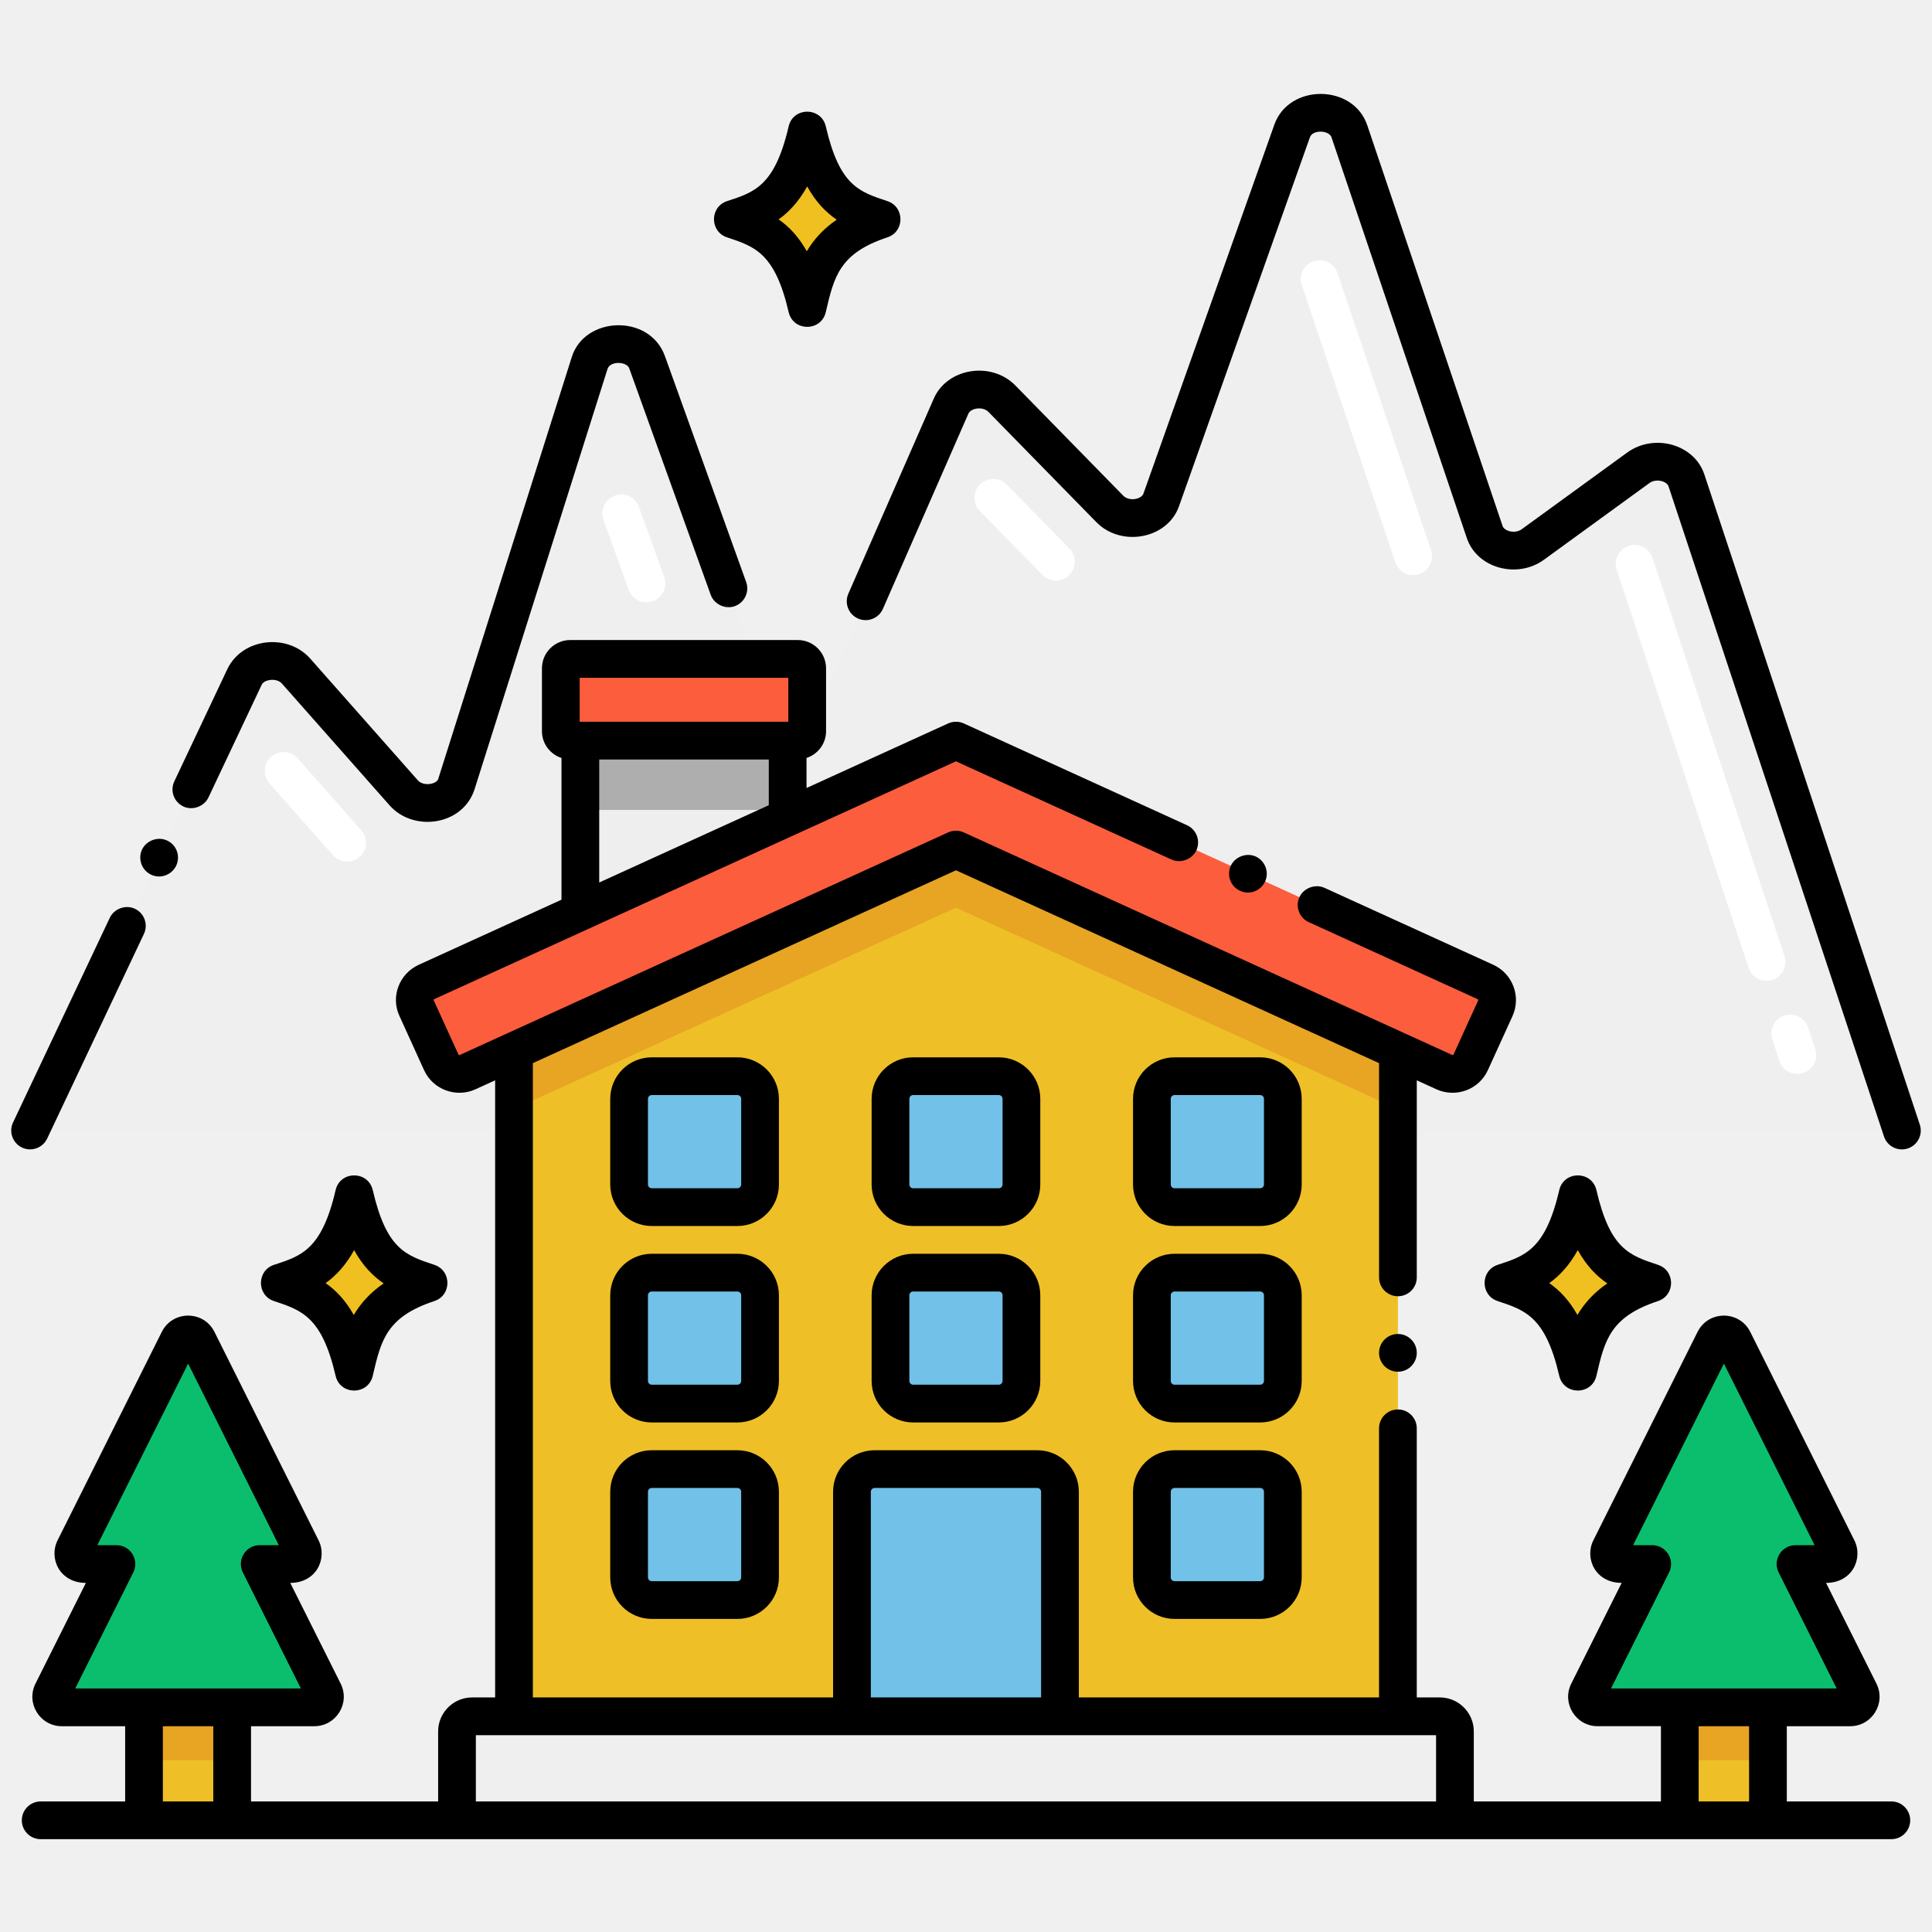
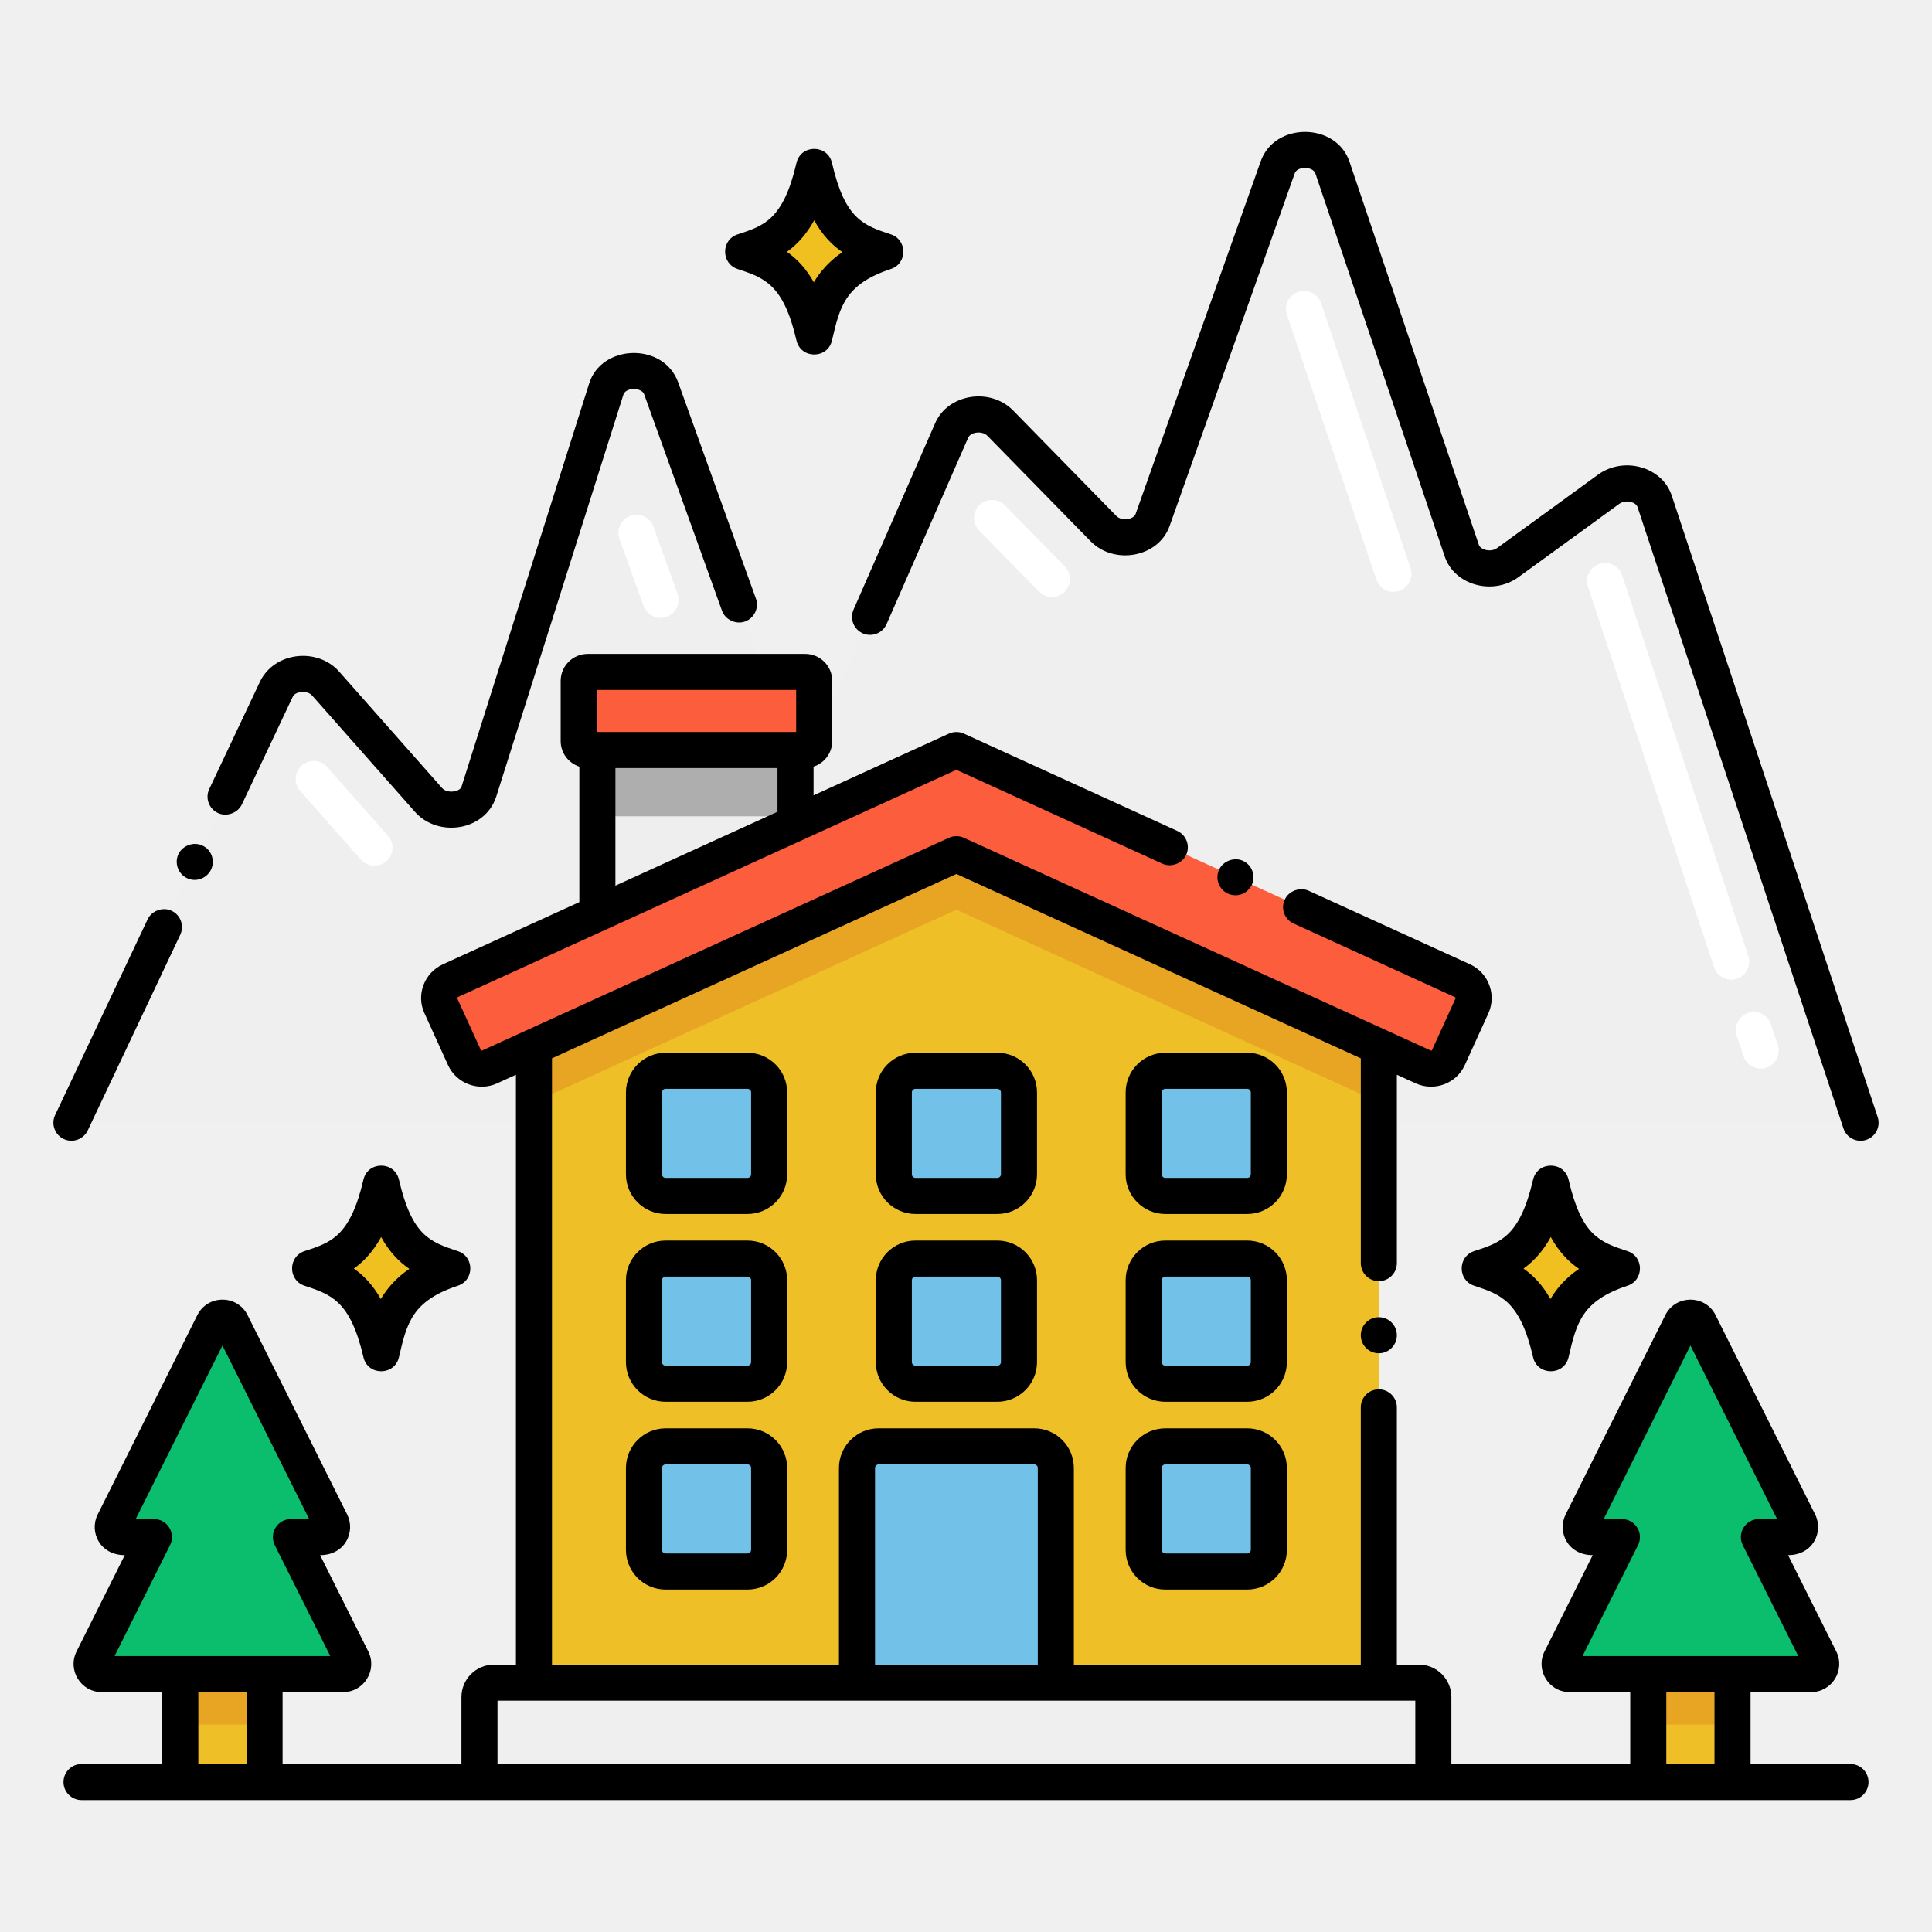
- <svg xmlns="http://www.w3.org/2000/svg" id="Layer_1" height="512" viewBox="0 0 256 256" width="512">
-   <g>
-     <g>
-       <g>
-         <g>
-           <path d="m185.231 149.801v-10.54l-58.56-26.68-58.56 26.68v10.54h-64.12l28.41-60.1c1.16-2.44 4.97-2.88 6.83-.78l14.26 16.13c1.99 2.25 6.12 1.56 6.99-1.16l17.65-55.79c1.04-3.29 6.44-3.36 7.61-.11l14.14 39.32h-24.32c-.69 0-1.25.56-1.25 1.24v8.34c0 .7.56 1.25 1.25 1.25h30.15c.7 0 1.25-.55 1.25-1.25v-2.55c.94-.33 1.75-.98 2.17-1.95l16.89-38.57c1.06-2.44 4.79-2.98 6.74-.99l14.29 14.6c2.02 2.07 5.91 1.39 6.82-1.2l17.34-48.87c1.14-3.24 6.5-3.21 7.59.04l17.93 53.1c.8 2.37 4.18 3.24 6.37 1.65l13.99-10.17c2.2-1.59 5.58-.71 6.37 1.67l28.55 86.15z" fill="#efefef" />
+ <svg xmlns="http://www.w3.org/2000/svg" id="Layer_1" height="48" viewBox="0 0 24 24" width="48" version="1.1">
+   <defs id="defs60" />
+   <g id="g60" transform="matrix(0.08961062,0,0,0.08961062,0.529854,0.5233116)">
+     <g id="g41">
+       <g id="g30">
+         <g id="g1">
+           <path d="m 185.231,149.801 v -10.54 l -58.56,-26.68 -58.56,26.68 v 10.54 H 3.991 l 28.41,-60.1 c 1.16,-2.44 4.97,-2.88 6.83,-0.78 l 14.26,16.13 c 1.99,2.25 6.12,1.56 6.99,-1.16 l 17.65,-55.79 c 1.04,-3.29 6.44,-3.36 7.61,-0.11 l 14.14,39.32 h -24.32 c -0.69,0 -1.25,0.56 -1.25,1.24 v 8.34 c 0,0.7 0.56,1.25 1.25,1.25 h 30.15 c 0.7,0 1.25,-0.55 1.25,-1.25 v -2.55 c 0.94,-0.33 1.75,-0.98 2.17,-1.95 l 16.89,-38.57 c 1.06,-2.44 4.79,-2.98 6.74,-0.99 l 14.29,14.6 c 2.02,2.07 5.91,1.39 6.82,-1.2 l 17.34,-48.87 c 1.14,-3.24 6.5,-3.21 7.59,0.04 l 17.93,53.1 c 0.8,2.37 4.18,3.24 6.37,1.65 l 13.99,-10.17 c 2.2,-1.59 5.58,-0.71 6.37,1.67 l 28.55,86.15 z" fill="#efefef" id="path1" />
        </g>
-         <g>
-           <path d="m104.368 98.136v10.168l-27.468 12.521v-22.689z" fill="#eee" />
+         <g id="g2">
+           <path d="m 104.368,98.136 v 10.168 L 76.9,120.825 V 98.136 Z" fill="#eeeeee" id="path2" />
        </g>
-         <g>
-           <path d="m76.9 98.136h27.468v9.185h-27.468z" fill="#aeaeae" />
+         <g id="g3">
+           <path d="m 76.9,98.136 h 27.468 v 9.185 H 76.9 Z" fill="#aeaeae" id="path3" />
        </g>
-         <g>
-           <path d="m185.231 139.261v88.159h-117.12v-88.159l58.56-26.681z" fill="#efbf27" />
+         <g id="g4">
+           <path d="M 185.231,139.261 V 227.42 H 68.111 v -88.159 l 58.56,-26.681 z" fill="#efbf27" id="path4" />
        </g>
-         <g>
-           <path d="m185.231 139.261v7.699l-58.56-26.69-58.56 26.681v-7.69l58.56-26.681z" fill="#e7a523" />
+         <g id="g5">
+           <path d="m 185.231,139.261 v 7.699 l -58.56,-26.69 -58.56,26.681 v -7.69 l 58.56,-26.681 z" fill="#e7a523" id="path5" />
        </g>
-         <g>
-           <g>
-             <path d="m198.134 133.606-3.261 7.156c-.597 1.319-2.153 1.905-3.472 1.307l-6.173-2.813-58.557-26.684-58.557 26.684-6.173 2.813c-1.319.597-2.875.012-3.472-1.307l-3.261-7.156c-.61-1.319-.025-2.874 1.294-3.485l20.399-9.297 27.468-12.521 22.303-10.168 70.169 31.986c1.318.611 1.903 2.167 1.293 3.485z" fill="#fc5d3d" />
+         <g id="g7">
+           <g id="g6">
+             <path d="m 198.134,133.606 -3.261,7.156 c -0.597,1.319 -2.153,1.905 -3.472,1.307 l -6.173,-2.813 -58.557,-26.684 -58.557,26.684 -6.173,2.813 c -1.319,0.597 -2.875,0.012 -3.472,-1.307 l -3.261,-7.156 c -0.61,-1.319 -0.025,-2.874 1.294,-3.485 l 20.399,-9.297 27.468,-12.521 22.303,-10.168 70.169,31.986 c 1.318,0.611 1.903,2.167 1.293,3.485 z" fill="#fc5d3d" id="path6" />
          </g>
        </g>
-         <g>
-           <path d="m97.709 159.951h-11.35c-1.657 0-3-1.343-3-3v-11.351c0-1.657 1.343-3 3-3h11.35c1.657 0 3 1.343 3 3v11.35c0 1.658-1.343 3.001-3 3.001z" fill="#71c1e8" />
+         <g id="g8">
+           <path d="m 97.709,159.951 h -11.35 c -1.657,0 -3,-1.343 -3,-3 V 145.6 c 0,-1.657 1.343,-3 3,-3 h 11.35 c 1.657,0 3,1.343 3,3 v 11.35 c 0,1.658 -1.343,3.001 -3,3.001 z" fill="#71c1e8" id="path7" />
        </g>
-         <g>
-           <path d="m132.346 159.951h-11.35c-1.657 0-3-1.343-3-3v-11.351c0-1.657 1.343-3 3-3h11.35c1.657 0 3 1.343 3 3v11.35c0 1.658-1.343 3.001-3 3.001z" fill="#71c1e8" />
+         <g id="g9">
+           <path d="m 132.346,159.951 h -11.35 c -1.657,0 -3,-1.343 -3,-3 V 145.6 c 0,-1.657 1.343,-3 3,-3 h 11.35 c 1.657,0 3,1.343 3,3 v 11.35 c 0,1.658 -1.343,3.001 -3,3.001 z" fill="#71c1e8" id="path8" />
        </g>
-         <g>
-           <path d="m166.983 159.951h-11.35c-1.657 0-3-1.343-3-3v-11.351c0-1.657 1.343-3 3-3h11.35c1.657 0 3 1.343 3 3v11.35c0 1.658-1.344 3.001-3 3.001z" fill="#71c1e8" />
+         <g id="g10">
+           <path d="m 166.983,159.951 h -11.35 c -1.657,0 -3,-1.343 -3,-3 V 145.6 c 0,-1.657 1.343,-3 3,-3 h 11.35 c 1.657,0 3,1.343 3,3 v 11.35 c 0,1.658 -1.344,3.001 -3,3.001 z" fill="#71c1e8" id="path9" />
        </g>
-         <g>
-           <path d="m97.709 185.982h-11.35c-1.657 0-3-1.343-3-3v-11.35c0-1.657 1.343-3 3-3h11.35c1.657 0 3 1.343 3 3v11.35c0 1.657-1.343 3-3 3z" fill="#71c1e8" />
+         <g id="g11">
+           <path d="m 97.709,185.982 h -11.35 c -1.657,0 -3,-1.343 -3,-3 v -11.35 c 0,-1.657 1.343,-3 3,-3 h 11.35 c 1.657,0 3,1.343 3,3 v 11.35 c 0,1.657 -1.343,3 -3,3 z" fill="#71c1e8" id="path10" />
        </g>
-         <g>
-           <path d="m132.346 185.982h-11.35c-1.657 0-3-1.343-3-3v-11.35c0-1.657 1.343-3 3-3h11.35c1.657 0 3 1.343 3 3v11.35c0 1.657-1.343 3-3 3z" fill="#71c1e8" />
+         <g id="g12">
+           <path d="m 132.346,185.982 h -11.35 c -1.657,0 -3,-1.343 -3,-3 v -11.35 c 0,-1.657 1.343,-3 3,-3 h 11.35 c 1.657,0 3,1.343 3,3 v 11.35 c 0,1.657 -1.343,3 -3,3 z" fill="#71c1e8" id="path11" />
        </g>
-         <g>
-           <path d="m166.983 185.982h-11.35c-1.657 0-3-1.343-3-3v-11.35c0-1.657 1.343-3 3-3h11.35c1.657 0 3 1.343 3 3v11.35c0 1.657-1.344 3-3 3z" fill="#71c1e8" />
+         <g id="g13">
+           <path d="m 166.983,185.982 h -11.35 c -1.657,0 -3,-1.343 -3,-3 v -11.35 c 0,-1.657 1.343,-3 3,-3 h 11.35 c 1.657,0 3,1.343 3,3 v 11.35 c 0,1.657 -1.344,3 -3,3 z" fill="#71c1e8" id="path12" />
        </g>
-         <g>
-           <path d="m97.709 212.014h-11.35c-1.657 0-3-1.343-3-3v-11.35c0-1.657 1.343-3 3-3h11.35c1.657 0 3 1.343 3 3v11.35c0 1.657-1.343 3-3 3z" fill="#71c1e8" />
+         <g id="g14">
+           <path d="m 97.709,212.014 h -11.35 c -1.657,0 -3,-1.343 -3,-3 v -11.35 c 0,-1.657 1.343,-3 3,-3 h 11.35 c 1.657,0 3,1.343 3,3 v 11.35 c 0,1.657 -1.343,3 -3,3 z" fill="#71c1e8" id="path13" />
        </g>
-         <g>
-           <path d="m140.452 227.419h-27.562v-29.756c0-1.657 1.343-3 3-3h21.562c1.657 0 3 1.343 3 3z" fill="#71c1e8" />
+         <g id="g15">
+           <path d="M 140.452,227.419 H 112.89 v -29.756 c 0,-1.657 1.343,-3 3,-3 h 21.562 c 1.657,0 3,1.343 3,3 z" fill="#71c1e8" id="path14" />
        </g>
-         <g>
-           <path d="m166.983 212.014h-11.35c-1.657 0-3-1.343-3-3v-11.35c0-1.657 1.343-3 3-3h11.35c1.657 0 3 1.343 3 3v11.35c0 1.657-1.344 3-3 3z" fill="#71c1e8" />
+         <g id="g16">
+           <path d="m 166.983,212.014 h -11.35 c -1.657,0 -3,-1.343 -3,-3 v -11.35 c 0,-1.657 1.343,-3 3,-3 h 11.35 c 1.657,0 3,1.343 3,3 v 11.35 c 0,1.657 -1.344,3 -3,3 z" fill="#71c1e8" id="path15" />
        </g>
-         <g>
-           <path d="m190.787 241.201h-128.233c-1.105 0-2-.895-2-2v-9.781c0-1.105.895-2 2-2h128.233c1.105 0 2 .895 2 2v9.781c0 1.104-.895 2-2 2z" fill="#efefef" />
+         <g id="g17">
+           <path d="M 190.787,241.201 H 62.554 c -1.105,0 -2,-0.895 -2,-2 v -9.781 c 0,-1.105 0.895,-2 2,-2 h 128.233 c 1.105,0 2,0.895 2,2 v 9.781 c 0,1.104 -0.895,2 -2,2 z" fill="#efefef" id="path16" />
        </g>
-         <g>
-           <path d="m106.961 88.551v8.34c0 .7-.55 1.25-1.25 1.25h-30.15c-.69 0-1.25-.55-1.25-1.25v-8.34c0-.68.56-1.24 1.25-1.24h30.15c.7-.001 1.25.559 1.25 1.24z" fill="#fc5d3d" />
+         <g id="g18">
+           <path d="m 106.961,88.551 v 8.34 c 0,0.7 -0.55,1.25 -1.25,1.25 h -30.15 c -0.69,0 -1.25,-0.55 -1.25,-1.25 v -8.34 c 0,-0.68 0.56,-1.24 1.25,-1.24 h 30.15 c 0.7,-0.001 1.25,0.559 1.25,1.24 z" fill="#fc5d3d" id="path17" />
        </g>
-         <g>
-           <g>
-             <g>
-               <g>
-                 <path d="m19.081 226.23h11.68v14.97h-11.68z" fill="#efbf27" />
+         <g id="g29">
+           <g id="g23">
+             <g id="g22">
+               <g id="g19">
+                 <path d="m 19.081,226.23 h 11.68 v 14.97 h -11.68 z" fill="#efbf27" id="path18" />
              </g>
-               <g>
-                 <path d="m19.081 226.23h11.68v7h-11.68z" fill="#e7a523" />
+               <g id="g20">
+                 <path d="m 19.081,226.23 h 11.68 v 7 h -11.68 z" fill="#e7a523" id="path19" />
              </g>
-               <g>
-                 <path d="m41.65 226.232h-33.458c-1.042 0-1.72-1.097-1.253-2.029l8.487-16.961h-4.306c-1.042 0-1.719-1.096-1.254-2.028l13.808-27.614c.517-1.033 1.991-1.033 2.507 0l13.795 27.614c.466.932-.212 2.028-1.254 2.028h-4.306l8.487 16.961c.466.933-.211 2.029-1.253 2.029z" fill="#0bbe6e" />
+               <g id="g21">
+                 <path d="M 41.65,226.232 H 8.192 c -1.042,0 -1.72,-1.097 -1.253,-2.029 l 8.487,-16.961 H 11.12 c -1.042,0 -1.719,-1.096 -1.254,-2.028 L 23.674,177.6 c 0.517,-1.033 1.991,-1.033 2.507,0 l 13.795,27.614 c 0.466,0.932 -0.212,2.028 -1.254,2.028 h -4.306 l 8.487,16.961 c 0.466,0.933 -0.211,2.029 -1.253,2.029 z" fill="#0bbe6e" id="path20" />
              </g>
            </g>
          </g>
-           <g>
-             <g>
-               <g>
-                 <path d="m222.581 226.23h11.68v14.97h-11.68z" fill="#efbf27" />
+           <g id="g28">
+             <g id="g27">
+               <g id="g24">
+                 <path d="m 222.581,226.23 h 11.68 v 14.97 h -11.68 z" fill="#efbf27" id="path23" />
              </g>
-               <g>
-                 <path d="m222.581 226.23h11.68v7h-11.68z" fill="#e7a523" />
+               <g id="g25">
+                 <path d="m 222.581,226.23 h 11.68 v 7 h -11.68 z" fill="#e7a523" id="path24" />
              </g>
-               <g>
-                 <path d="m245.15 226.232h-33.458c-1.042 0-1.72-1.097-1.253-2.029l8.487-16.961h-4.305c-1.042 0-1.719-1.096-1.254-2.028l13.807-27.614c.517-1.033 1.991-1.033 2.507 0l13.795 27.614c.465.932-.212 2.028-1.254 2.028h-4.306l8.487 16.961c.466.933-.211 2.029-1.253 2.029z" fill="#0bbe6e" />
+               <g id="g26">
+                 <path d="m 245.15,226.232 h -33.458 c -1.042,0 -1.72,-1.097 -1.253,-2.029 l 8.487,-16.961 h -4.305 c -1.042,0 -1.719,-1.096 -1.254,-2.028 L 227.174,177.6 c 0.517,-1.033 1.991,-1.033 2.507,0 l 13.795,27.614 c 0.465,0.932 -0.212,2.028 -1.254,2.028 h -4.306 l 8.487,16.961 c 0.466,0.933 -0.211,2.029 -1.253,2.029 z" fill="#0bbe6e" id="path25" />
              </g>
            </g>
          </g>
        </g>
      </g>
-       <g>
-         <g>
-           <path d="m104.499 41.353c-1.81-7.804-4.475-8.684-8.163-9.902-2.303-.761-2.309-4.037 0-4.8 3.543-1.167 6.311-1.922 8.164-9.903.603-2.601 4.322-2.594 4.923 0 1.812 7.804 4.339 8.639 8.164 9.903 2.303.761 2.309 4.037 0 4.799-6.353 2.099-7.073 5.203-8.163 9.902-.607 2.607-4.32 2.606-4.925.001z" />
+       <g id="g33">
+         <g id="g31">
+           <path d="m 104.499,41.353 c -1.81,-7.804 -4.475,-8.684 -8.163,-9.902 -2.303,-0.761 -2.309,-4.037 0,-4.8 3.543,-1.167 6.311,-1.922 8.164,-9.903 0.603,-2.601 4.322,-2.594 4.923,0 1.812,7.804 4.339,8.639 8.164,9.903 2.303,0.761 2.309,4.037 0,4.799 -6.353,2.099 -7.073,5.203 -8.163,9.902 -0.607,2.607 -4.32,2.606 -4.925,0.001 z" id="path30" />
        </g>
-         <g>
-           <path d="m110.865 29.112c-1.82 1.24-3.06 2.67-3.96 4.18-1.08-1.92-2.33-3.24-3.73-4.22 1.34-.96 2.64-2.32 3.78-4.37 1.12 2.03 2.44 3.4 3.91 4.41z" fill="#f0c020" />
+         <g id="g32">
+           <path d="m 110.865,29.112 c -1.82,1.24 -3.06,2.67 -3.96,4.18 -1.08,-1.92 -2.33,-3.24 -3.73,-4.22 1.34,-0.96 2.64,-2.32 3.78,-4.37 1.12,2.03 2.44,3.4 3.91,4.41 z" fill="#f0c020" id="path31" />
        </g>
      </g>
-       <g>
-         <g>
-           <g>
-             <path d="m44.468 182.3c-1.81-7.804-4.475-8.684-8.163-9.902-2.303-.761-2.309-4.037 0-4.8 3.543-1.167 6.311-1.922 8.164-9.903.603-2.601 4.322-2.594 4.923 0 1.812 7.804 4.339 8.639 8.164 9.903 2.303.761 2.309 4.037 0 4.799-6.353 2.099-7.073 5.203-8.163 9.902-.606 2.607-4.32 2.606-4.925.001z" />
+       <g id="g40">
+         <g id="g36">
+           <g id="g34">
+             <path d="m 44.468,182.3 c -1.81,-7.804 -4.475,-8.684 -8.163,-9.902 -2.303,-0.761 -2.309,-4.037 0,-4.8 3.543,-1.167 6.311,-1.922 8.164,-9.903 0.603,-2.601 4.322,-2.594 4.923,0 1.812,7.804 4.339,8.639 8.164,9.903 2.303,0.761 2.309,4.037 0,4.799 -6.353,2.099 -7.073,5.203 -8.163,9.902 -0.606,2.607 -4.32,2.606 -4.925,0.001 z" id="path33" />
          </g>
-           <g>
-             <path d="m50.835 170.059c-1.82 1.24-3.06 2.67-3.96 4.18-1.08-1.92-2.33-3.24-3.73-4.22 1.34-.96 2.64-2.32 3.78-4.37 1.12 2.03 2.44 3.4 3.91 4.41z" fill="#f0c020" />
+           <g id="g35">
+             <path d="m 50.835,170.059 c -1.82,1.24 -3.06,2.67 -3.96,4.18 -1.08,-1.92 -2.33,-3.24 -3.73,-4.22 1.34,-0.96 2.64,-2.32 3.78,-4.37 1.12,2.03 2.44,3.4 3.91,4.41 z" fill="#f0c020" id="path34" />
          </g>
        </g>
-         <g>
-           <g>
-             <path d="m206.609 182.3c-1.81-7.804-4.475-8.684-8.163-9.902-2.303-.761-2.309-4.037 0-4.8 3.543-1.167 6.311-1.922 8.164-9.903.603-2.601 4.322-2.594 4.923 0 1.812 7.804 4.339 8.639 8.164 9.903 2.303.761 2.309 4.037 0 4.799-6.353 2.099-7.073 5.203-8.163 9.902-.606 2.607-4.32 2.606-4.925.001z" />
+         <g id="g39">
+           <g id="g37">
+             <path d="m 206.609,182.3 c -1.81,-7.804 -4.475,-8.684 -8.163,-9.902 -2.303,-0.761 -2.309,-4.037 0,-4.8 3.543,-1.167 6.311,-1.922 8.164,-9.903 0.603,-2.601 4.322,-2.594 4.923,0 1.812,7.804 4.339,8.639 8.164,9.903 2.303,0.761 2.309,4.037 0,4.799 -6.353,2.099 -7.073,5.203 -8.163,9.902 -0.606,2.607 -4.32,2.606 -4.925,0.001 z" id="path36" />
          </g>
-           <g>
-             <path d="m212.976 170.059c-1.82 1.24-3.06 2.67-3.96 4.18-1.08-1.92-2.33-3.24-3.73-4.22 1.34-.96 2.64-2.32 3.78-4.37 1.12 2.03 2.44 3.4 3.91 4.41z" fill="#f0c020" />
+           <g id="g38">
+             <path d="m 212.976,170.059 c -1.82,1.24 -3.06,2.67 -3.96,4.18 -1.08,-1.92 -2.33,-3.24 -3.73,-4.22 1.34,-0.96 2.64,-2.32 3.78,-4.37 1.12,2.03 2.44,3.4 3.91,4.41 z" fill="#f0c020" id="path37" />
          </g>
        </g>
      </g>
    </g>
-     <g>
-       <g>
-         <path d="m184.887 74.499-12.397-36.715c-.442-1.309.26-2.727 1.568-3.168 1.312-.444 2.727.261 3.168 1.568l12.397 36.715c.442 1.309-.26 2.727-1.568 3.168-1.314.445-2.729-.266-3.168-1.568z" fill="#fff" />
+     <g id="g47">
+       <g id="g42">
+         <path d="M 184.887,74.499 172.49,37.784 c -0.442,-1.309 0.26,-2.727 1.568,-3.168 1.312,-0.444 2.727,0.261 3.168,1.568 l 12.397,36.715 c 0.442,1.309 -0.26,2.727 -1.568,3.168 -1.314,0.445 -2.729,-0.266 -3.168,-1.568 z" fill="#ffffff" id="path41" />
      </g>
-       <g>
-         <path d="m138.117 76.175-8.283-8.464c-.965-.987-.948-2.57.038-3.536.989-.964 2.569-.947 3.536.038l8.283 8.464c.966.987.948 2.57-.038 3.536-.989.965-2.569.949-3.536-.038z" fill="#fff" />
+       <g id="g43">
+         <path d="m 138.117,76.175 -8.283,-8.464 c -0.965,-0.987 -0.948,-2.57 0.038,-3.536 0.989,-0.964 2.569,-0.947 3.536,0.038 l 8.283,8.464 c 0.966,0.987 0.948,2.57 -0.038,3.536 -0.989,0.965 -2.569,0.949 -3.536,-0.038 z" fill="#ffffff" id="path42" />
      </g>
-       <g>
-         <path d="m44.125 113.329-8.421-9.525c-.915-1.035-.817-2.615.217-3.529 1.035-.913 2.615-.816 3.529.217l8.421 9.525c.915 1.035.817 2.615-.217 3.529-1.037.915-2.615.816-3.529-.217z" fill="#fff" />
+       <g id="g44">
+         <path d="m 44.125,113.329 -8.421,-9.525 c -0.915,-1.035 -0.817,-2.615 0.217,-3.529 1.035,-0.913 2.615,-0.816 3.529,0.217 l 8.421,9.525 c 0.915,1.035 0.817,2.615 -0.217,3.529 -1.037,0.915 -2.615,0.816 -3.529,-0.217 z" fill="#ffffff" id="path43" />
      </g>
-       <g>
-         <path d="m235.789 140.586-.943-2.848c-.435-1.311.276-2.726 1.587-3.159 1.315-.437 2.726.277 3.159 1.587l.943 2.848c.435 1.311-.276 2.726-1.587 3.159-1.3.433-2.723-.268-3.159-1.587zm-4.09-12.34-17.482-52.753c-.435-1.311.276-2.725 1.587-3.159 1.314-.437 2.726.277 3.159 1.587l17.482 52.753c.435 1.311-.276 2.725-1.587 3.159-1.3.433-2.722-.268-3.159-1.587z" fill="#fff" />
+       <g id="g45">
+         <path d="m 235.789,140.586 -0.943,-2.848 c -0.435,-1.311 0.276,-2.726 1.587,-3.159 1.315,-0.437 2.726,0.277 3.159,1.587 l 0.943,2.848 c 0.435,1.311 -0.276,2.726 -1.587,3.159 -1.3,0.433 -2.723,-0.268 -3.159,-1.587 z m -4.09,-12.34 -17.482,-52.753 c -0.435,-1.311 0.276,-2.725 1.587,-3.159 1.314,-0.437 2.726,0.277 3.159,1.587 l 17.482,52.753 c 0.435,1.311 -0.276,2.725 -1.587,3.159 -1.3,0.433 -2.722,-0.268 -3.159,-1.587 z" fill="#ffffff" id="path44" />
      </g>
-       <g>
-         <path d="m83.305 78.155-3.34-9.289c-.467-1.299.208-2.731 1.506-3.198 1.3-.468 2.731.206 3.199 1.507l3.34 9.289c.467 1.299-.208 2.731-1.506 3.198-1.302.468-2.733-.208-3.199-1.507z" fill="#fff" />
+       <g id="g46">
+         <path d="m 83.305,78.155 -3.34,-9.289 c -0.467,-1.299 0.208,-2.731 1.506,-3.198 1.3,-0.468 2.731,0.206 3.199,1.507 l 3.34,9.289 c 0.467,1.299 -0.208,2.731 -1.506,3.198 -1.302,0.468 -2.733,-0.208 -3.199,-1.507 z" fill="#ffffff" id="path45" />
      </g>
    </g>
-     <circle cx="185.23" cy="179.26" r="2.5" />
-     <path d="m167.631 116.81c.57-1.26.01-2.74-1.24-3.319-1.22-.551-2.76.029-3.31 1.239-.57 1.261-.021 2.74 1.239 3.311 1.321.597 2.755-.039 3.311-1.231z" />
-     <path d="m103.209 145.601c0-3.032-2.467-5.5-5.5-5.5h-11.35c-3.033 0-5.5 2.468-5.5 5.5v11.351c0 3.032 2.467 5.5 5.5 5.5h11.351c3.033 0 5.5-2.468 5.5-5.5v-11.351zm-5 11.35c0 .275-.224.5-.5.5h-11.35c-.276 0-.5-.225-.5-.5v-11.351c0-.275.224-.5.5-.5h11.351c.276 0 .5.225.5.5v11.351z" />
-     <path d="m137.845 145.601c0-3.032-2.468-5.5-5.5-5.5h-11.35c-3.033 0-5.5 2.468-5.5 5.5v11.351c0 3.032 2.467 5.5 5.5 5.5h11.35c3.032 0 5.5-2.468 5.5-5.5zm-5 11.35c0 .275-.225.5-.5.5h-11.35c-.276 0-.5-.225-.5-.5v-11.351c0-.275.224-.5.5-.5h11.35c.275 0 .5.225.5.5z" />
-     <path d="m172.482 145.601c0-3.032-2.468-5.5-5.5-5.5h-11.35c-3.032 0-5.5 2.468-5.5 5.5v11.351c0 3.032 2.468 5.5 5.5 5.5h11.35c3.032 0 5.5-2.468 5.5-5.5zm-5 11.35c0 .275-.225.5-.5.5h-11.35c-.275 0-.5-.225-.5-.5v-11.351c0-.275.225-.5.5-.5h11.35c.275 0 .5.225.5.5z" />
-     <path d="m103.209 171.632c0-3.032-2.467-5.5-5.5-5.5h-11.35c-3.033 0-5.5 2.468-5.5 5.5v11.351c0 3.032 2.467 5.5 5.5 5.5h11.351c3.033 0 5.5-2.468 5.5-5.5v-11.351zm-5 11.35c0 .275-.224.5-.5.5h-11.35c-.276 0-.5-.225-.5-.5v-11.351c0-.275.224-.5.5-.5h11.351c.276 0 .5.225.5.5v11.351z" />
-     <path d="m132.345 166.132h-11.35c-3.033 0-5.5 2.468-5.5 5.5v11.351c0 3.032 2.467 5.5 5.5 5.5h11.35c3.032 0 5.5-2.468 5.5-5.5v-11.351c0-3.032-2.467-5.5-5.5-5.5zm.5 16.85c0 .275-.225.5-.5.5h-11.35c-.276 0-.5-.225-.5-.5v-11.351c0-.275.224-.5.5-.5h11.35c.275 0 .5.225.5.5z" />
-     <path d="m172.482 171.632c0-3.032-2.468-5.5-5.5-5.5h-11.35c-3.032 0-5.5 2.468-5.5 5.5v11.351c0 3.032 2.468 5.5 5.5 5.5h11.35c3.032 0 5.5-2.468 5.5-5.5zm-5 11.35c0 .275-.225.5-.5.5h-11.35c-.275 0-.5-.225-.5-.5v-11.351c0-.275.225-.5.5-.5h11.35c.275 0 .5.225.5.5z" />
-     <path d="m97.709 192.164h-11.35c-3.033 0-5.5 2.468-5.5 5.5v11.35c0 3.032 2.467 5.5 5.5 5.5h11.351c3.033 0 5.5-2.468 5.5-5.5v-11.35c-.001-3.032-2.468-5.5-5.501-5.5zm.5 16.85c0 .275-.224.5-.5.5h-11.35c-.276 0-.5-.225-.5-.5v-11.35c0-.275.224-.5.5-.5h11.351c.276 0 .5.225.5.5v11.35z" />
-     <path d="m166.982 192.164h-11.35c-3.032 0-5.5 2.468-5.5 5.5v11.35c0 3.032 2.468 5.5 5.5 5.5h11.35c3.032 0 5.5-2.468 5.5-5.5v-11.35c0-3.032-2.468-5.5-5.5-5.5zm.5 16.85c0 .275-.225.5-.5.5h-11.35c-.275 0-.5-.225-.5-.5v-11.35c0-.275.225-.5.5-.5h11.35c.275 0 .5.225.5.5z" />
-     <path d="m225.834 62.862c-1.333-4.011-6.652-5.477-10.213-2.904l-13.989 10.17c-.9.654-2.307.239-2.532-.428l-17.929-53.095c-1.847-5.508-10.391-5.556-12.316-.081l-17.342 48.877c-.269.764-1.903 1.073-2.675.28l-14.292-14.601c-3.202-3.267-9.058-2.308-10.815 1.737l-11.32 25.851c-.554 1.265.022 2.739 1.287 3.293 1.267.554 2.739-.022 3.293-1.287l11.323-25.857c.328-.755 1.919-.996 2.66-.237l14.288 14.598c3.286 3.367 9.431 2.255 10.966-2.11l17.342-48.877c.365-1.038 2.536-.963 2.863.011l17.93 53.1c1.356 4.013 6.687 5.429 10.208 2.873l13.984-10.166c.909-.655 2.311-.241 2.533.43l28.55 86.15c.437 1.319 1.86 2.02 3.159 1.587 1.311-.435 2.021-1.849 1.587-3.159z" />
-     <path d="m22.151 111.38c-1.21-.58-2.75-.021-3.33 1.189-.58 1.24-.05 2.74 1.2 3.33 1.207.587 2.716.07 3.33-1.199.573-1.23.069-2.737-1.2-3.32z" />
-     <path d="m27.62 105.67 7.04-14.9c.29-.755 2.003-.991 2.7-.189l14.26 16.13c3.166 3.577 9.653 2.688 11.24-2.061l17.65-55.79c.373-1.069 2.579-.976 2.88-.02l10.78 29.97c.45 1.26 1.92 1.96 3.19 1.51 1.3-.47 1.98-1.909 1.51-3.199l-10.78-29.98c-2.058-5.594-10.669-5.255-12.34.21l-17.66 55.79c-.121.756-1.967 1.123-2.73.25l-14.26-16.131c-2.97-3.355-8.929-2.787-10.96 1.37l-7.04 14.899c-.585 1.214-.092 2.721 1.19 3.33 1.211.58 2.761.011 3.33-1.189z" />
-     <path d="m3.99 152.3c.96 0 1.85-.56 2.26-1.43l12.82-27.12c.59-1.25.06-2.74-1.19-3.33-1.22-.58-2.76-.021-3.33 1.189l-12.82 27.12c-.611 1.286-.009 2.77 1.19 3.33.34.161.7.241 1.07.241z" />
-     <path d="m250.612 238.7h-13.851v-9.968h8.388c2.898 0 4.788-3.048 3.489-5.647l-6.676-13.343c3.473 0 4.95-3.242 3.749-5.645l-13.794-27.615c-1.438-2.876-5.544-2.873-6.98 0l-13.807 27.613c-1.205 2.409.278 5.646 3.748 5.646l-6.677 13.344c-1.297 2.599.593 5.646 3.49 5.646h8.39v9.968h-24.795v-9.28c0-2.481-2.019-4.5-4.5-4.5h-3.057v-35.66c0-1.38-1.12-2.5-2.5-2.5s-2.5 1.12-2.5 2.5v35.66h-39.778v-27.256c0-3.032-2.468-5.5-5.5-5.5h-21.563c-3.033 0-5.5 2.468-5.5 5.5v27.256h-39.78v-84.051l56.063-25.55 56.06 25.553v28.388c0 1.38 1.12 2.5 2.5 2.5s2.5-1.12 2.5-2.5v-26.109l2.63 1.199c2.564 1.146 5.611.037 6.79-2.55l3.261-7.16c1.181-2.601.004-5.619-2.521-6.79l-22.399-10.21c-1.221-.55-2.761.03-3.311 1.24-.584 1.272 0 2.762 1.24 3.31l22.38 10.21c.05.021.07.07.07.11 0 .01 0 .03-.011.06l-3.26 7.16c-.03.07-.109.09-.17.061l-64.72-29.49c-.66-.3-1.43-.3-2.08 0-2.611 1.19-62.006 28.259-64.73 29.5-.01 0-.02 0-.04 0-.05 0-.1-.03-.11-.07l-3.27-7.16c-.02-.04-.02-.04-.02-.06.01-.03.02-.09.08-.12 3.292-1.5 69.109-31.5 69.13-31.51l28.55 13.01c1.22.561 2.75-.02 3.311-1.229.569-1.261.01-2.74-1.24-3.311l-29.58-13.49c-.66-.3-1.42-.3-2.08 0l-18.763 8.554v-3.979c1.497-.49 2.589-1.884 2.589-3.543v-8.339c0-2.064-1.68-3.744-3.745-3.744h-30.156c-2.065 0-3.745 1.68-3.745 3.744v8.339c0 1.659 1.092 3.053 2.589 3.543v18.781l-18.939 8.634c-2.54 1.172-3.74 4.205-2.52 6.8l3.25 7.15c1.196 2.623 4.289 3.682 6.78 2.55l2.637-1.202v81.772h-3.053c-2.481 0-4.5 2.019-4.5 4.5v9.28h-24.794v-9.968h8.388c2.903 0 4.785-3.055 3.489-5.647l-6.677-13.343c3.472 0 4.952-3.24 3.75-5.645l-13.795-27.614c-1.437-2.879-5.542-2.875-6.979-.001l-13.806 27.614c-1.208 2.415.285 5.646 3.749 5.646l-6.676 13.343c-1.299 2.597.59 5.647 3.489 5.647h8.39v9.968h-11.193c-1.381 0-2.5 1.119-2.5 2.5s1.119 2.5 2.5 2.5h245.222c1.381 0 2.5-1.119 2.5-2.5s-1.119-2.5-2.5-2.5zm-148.744-132.007-22.468 10.243v-16.3h22.468zm-25.057-16.884h27.646v5.827h-.089-27.468-.089zm-48.55 148.891h-6.68v-9.968h6.68zm-18.291-14.968 7.691-15.371c.833-1.666-.384-3.619-2.236-3.619h-2.528l12.03-24.058 12.018 24.058h-2.529c-1.855 0-3.067 1.956-2.236 3.619l7.691 15.371c-3.471 0-27.229 0-29.901 0zm105.419-26.068c0-.275.224-.5.5-.5h21.563c.275 0 .5.225.5.5v27.256h-22.563zm74.898 41.036h-127.233v-8.78h127.232v8.78zm41.474 0h-6.68v-9.968h6.68zm-18.292-14.968 7.691-15.371c.833-1.666-.383-3.619-2.235-3.619h-2.527l12.029-24.059 12.018 24.059h-2.529c-1.855 0-3.067 1.956-2.235 3.619l7.691 15.371c-2.683 0-26.421 0-29.903 0z" />
+     <circle cx="185.23" cy="179.26" r="2.5" id="circle47" />
+     <path d="m 167.631,116.81 c 0.57,-1.26 0.01,-2.74 -1.24,-3.319 -1.22,-0.551 -2.76,0.029 -3.31,1.239 -0.57,1.261 -0.021,2.74 1.239,3.311 1.321,0.597 2.755,-0.039 3.311,-1.231 z" id="path47" />
+     <path d="m 103.209,145.601 c 0,-3.032 -2.467,-5.5 -5.5,-5.5 h -11.35 c -3.033,0 -5.5,2.468 -5.5,5.5 v 11.351 c 0,3.032 2.467,5.5 5.5,5.5 H 97.71 c 3.033,0 5.5,-2.468 5.5,-5.5 v -11.351 z m -5,11.35 c 0,0.275 -0.224,0.5 -0.5,0.5 h -11.35 c -0.276,0 -0.5,-0.225 -0.5,-0.5 V 145.6 c 0,-0.275 0.224,-0.5 0.5,-0.5 H 97.71 c 0.276,0 0.5,0.225 0.5,0.5 v 11.351 z" id="path48" />
+     <path d="m 137.845,145.601 c 0,-3.032 -2.468,-5.5 -5.5,-5.5 h -11.35 c -3.033,0 -5.5,2.468 -5.5,5.5 v 11.351 c 0,3.032 2.467,5.5 5.5,5.5 h 11.35 c 3.032,0 5.5,-2.468 5.5,-5.5 z m -5,11.35 c 0,0.275 -0.225,0.5 -0.5,0.5 h -11.35 c -0.276,0 -0.5,-0.225 -0.5,-0.5 V 145.6 c 0,-0.275 0.224,-0.5 0.5,-0.5 h 11.35 c 0.275,0 0.5,0.225 0.5,0.5 z" id="path49" />
+     <path d="m 172.482,145.601 c 0,-3.032 -2.468,-5.5 -5.5,-5.5 h -11.35 c -3.032,0 -5.5,2.468 -5.5,5.5 v 11.351 c 0,3.032 2.468,5.5 5.5,5.5 h 11.35 c 3.032,0 5.5,-2.468 5.5,-5.5 z m -5,11.35 c 0,0.275 -0.225,0.5 -0.5,0.5 h -11.35 c -0.275,0 -0.5,-0.225 -0.5,-0.5 V 145.6 c 0,-0.275 0.225,-0.5 0.5,-0.5 h 11.35 c 0.275,0 0.5,0.225 0.5,0.5 z" id="path50" />
+     <path d="m 103.209,171.632 c 0,-3.032 -2.467,-5.5 -5.5,-5.5 h -11.35 c -3.033,0 -5.5,2.468 -5.5,5.5 v 11.351 c 0,3.032 2.467,5.5 5.5,5.5 H 97.71 c 3.033,0 5.5,-2.468 5.5,-5.5 v -11.351 z m -5,11.35 c 0,0.275 -0.224,0.5 -0.5,0.5 h -11.35 c -0.276,0 -0.5,-0.225 -0.5,-0.5 v -11.351 c 0,-0.275 0.224,-0.5 0.5,-0.5 H 97.71 c 0.276,0 0.5,0.225 0.5,0.5 v 11.351 z" id="path51" />
+     <path d="m 132.345,166.132 h -11.35 c -3.033,0 -5.5,2.468 -5.5,5.5 v 11.351 c 0,3.032 2.467,5.5 5.5,5.5 h 11.35 c 3.032,0 5.5,-2.468 5.5,-5.5 v -11.351 c 0,-3.032 -2.467,-5.5 -5.5,-5.5 z m 0.5,16.85 c 0,0.275 -0.225,0.5 -0.5,0.5 h -11.35 c -0.276,0 -0.5,-0.225 -0.5,-0.5 v -11.351 c 0,-0.275 0.224,-0.5 0.5,-0.5 h 11.35 c 0.275,0 0.5,0.225 0.5,0.5 z" id="path52" />
+     <path d="m 172.482,171.632 c 0,-3.032 -2.468,-5.5 -5.5,-5.5 h -11.35 c -3.032,0 -5.5,2.468 -5.5,5.5 v 11.351 c 0,3.032 2.468,5.5 5.5,5.5 h 11.35 c 3.032,0 5.5,-2.468 5.5,-5.5 z m -5,11.35 c 0,0.275 -0.225,0.5 -0.5,0.5 h -11.35 c -0.275,0 -0.5,-0.225 -0.5,-0.5 v -11.351 c 0,-0.275 0.225,-0.5 0.5,-0.5 h 11.35 c 0.275,0 0.5,0.225 0.5,0.5 z" id="path53" />
+     <path d="m 97.709,192.164 h -11.35 c -3.033,0 -5.5,2.468 -5.5,5.5 v 11.35 c 0,3.032 2.467,5.5 5.5,5.5 H 97.71 c 3.033,0 5.5,-2.468 5.5,-5.5 v -11.35 c -10e-4,-3.032 -2.468,-5.5 -5.501,-5.5 z m 0.5,16.85 c 0,0.275 -0.224,0.5 -0.5,0.5 h -11.35 c -0.276,0 -0.5,-0.225 -0.5,-0.5 v -11.35 c 0,-0.275 0.224,-0.5 0.5,-0.5 H 97.71 c 0.276,0 0.5,0.225 0.5,0.5 v 11.35 z" id="path54" />
+     <path d="m 166.982,192.164 h -11.35 c -3.032,0 -5.5,2.468 -5.5,5.5 v 11.35 c 0,3.032 2.468,5.5 5.5,5.5 h 11.35 c 3.032,0 5.5,-2.468 5.5,-5.5 v -11.35 c 0,-3.032 -2.468,-5.5 -5.5,-5.5 z m 0.5,16.85 c 0,0.275 -0.225,0.5 -0.5,0.5 h -11.35 c -0.275,0 -0.5,-0.225 -0.5,-0.5 v -11.35 c 0,-0.275 0.225,-0.5 0.5,-0.5 h 11.35 c 0.275,0 0.5,0.225 0.5,0.5 z" id="path55" />
+     <path d="m 225.834,62.862 c -1.333,-4.011 -6.652,-5.477 -10.213,-2.904 l -13.989,10.17 c -0.9,0.654 -2.307,0.239 -2.532,-0.428 L 181.171,16.605 c -1.847,-5.508 -10.391,-5.556 -12.316,-0.081 l -17.342,48.877 c -0.269,0.764 -1.903,1.073 -2.675,0.28 L 134.546,51.08 c -3.202,-3.267 -9.058,-2.308 -10.815,1.737 l -11.32,25.851 c -0.554,1.265 0.022,2.739 1.287,3.293 1.267,0.554 2.739,-0.022 3.293,-1.287 l 11.323,-25.857 c 0.328,-0.755 1.919,-0.996 2.66,-0.237 l 14.288,14.598 c 3.286,3.367 9.431,2.255 10.966,-2.11 L 173.57,18.191 c 0.365,-1.038 2.536,-0.963 2.863,0.011 l 17.93,53.1 c 1.356,4.013 6.687,5.429 10.208,2.873 l 13.984,-10.166 c 0.909,-0.655 2.311,-0.241 2.533,0.43 l 28.55,86.15 c 0.437,1.319 1.86,2.02 3.159,1.587 1.311,-0.435 2.021,-1.849 1.587,-3.159 z" id="path56" />
+     <path d="m 22.151,111.38 c -1.21,-0.58 -2.75,-0.021 -3.33,1.189 -0.58,1.24 -0.05,2.74 1.2,3.33 1.207,0.587 2.716,0.07 3.33,-1.199 0.573,-1.23 0.069,-2.737 -1.2,-3.32 z" id="path57" />
+     <path d="m 27.62,105.67 7.04,-14.9 c 0.29,-0.755 2.003,-0.991 2.7,-0.189 l 14.26,16.13 c 3.166,3.577 9.653,2.688 11.24,-2.061 L 80.51,48.86 c 0.373,-1.069 2.579,-0.976 2.88,-0.02 l 10.78,29.97 c 0.45,1.26 1.92,1.96 3.19,1.51 1.3,-0.47 1.98,-1.909 1.51,-3.199 L 88.09,47.141 c -2.058,-5.594 -10.669,-5.255 -12.34,0.21 l -17.66,55.79 c -0.121,0.756 -1.967,1.123 -2.73,0.25 L 41.1,87.26 c -2.97,-3.355 -8.929,-2.787 -10.96,1.37 l -7.04,14.899 c -0.585,1.214 -0.092,2.721 1.19,3.33 1.211,0.58 2.761,0.011 3.33,-1.189 z" id="path58" />
+     <path d="m 3.99,152.3 c 0.96,0 1.85,-0.56 2.26,-1.43 l 12.82,-27.12 c 0.59,-1.25 0.06,-2.74 -1.19,-3.33 -1.22,-0.58 -2.76,-0.021 -3.33,1.189 l -12.82,27.12 c -0.611,1.286 -0.009,2.77 1.19,3.33 0.34,0.161 0.7,0.241 1.07,0.241 z" id="path59" />
+     <path d="m 250.612,238.7 h -13.851 v -9.968 h 8.388 c 2.898,0 4.788,-3.048 3.489,-5.647 l -6.676,-13.343 c 3.473,0 4.95,-3.242 3.749,-5.645 l -13.794,-27.615 c -1.438,-2.876 -5.544,-2.873 -6.98,0 l -13.807,27.613 c -1.205,2.409 0.278,5.646 3.748,5.646 l -6.677,13.344 c -1.297,2.599 0.593,5.646 3.49,5.646 h 8.39 v 9.968 h -24.795 v -9.28 c 0,-2.481 -2.019,-4.5 -4.5,-4.5 h -3.057 v -35.66 c 0,-1.38 -1.12,-2.5 -2.5,-2.5 -1.38,0 -2.5,1.12 -2.5,2.5 v 35.66 h -39.778 v -27.256 c 0,-3.032 -2.468,-5.5 -5.5,-5.5 h -21.563 c -3.033,0 -5.5,2.468 -5.5,5.5 v 27.256 h -39.78 v -84.051 l 56.063,-25.55 56.06,25.553 v 28.388 c 0,1.38 1.12,2.5 2.5,2.5 1.38,0 2.5,-1.12 2.5,-2.5 V 143.15 l 2.63,1.199 c 2.564,1.146 5.611,0.037 6.79,-2.55 l 3.261,-7.16 c 1.181,-2.601 0.004,-5.619 -2.521,-6.79 l -22.399,-10.21 c -1.221,-0.55 -2.761,0.03 -3.311,1.24 -0.584,1.272 0,2.762 1.24,3.31 l 22.38,10.21 c 0.05,0.021 0.07,0.07 0.07,0.11 0,0.01 0,0.03 -0.011,0.06 l -3.26,7.16 c -0.03,0.07 -0.109,0.09 -0.17,0.061 L 127.71,110.3 c -0.66,-0.3 -1.43,-0.3 -2.08,0 -2.611,1.19 -62.006,28.259 -64.73,29.5 -0.01,0 -0.02,0 -0.04,0 -0.05,0 -0.1,-0.03 -0.11,-0.07 l -3.27,-7.16 c -0.02,-0.04 -0.02,-0.04 -0.02,-0.06 0.01,-0.03 0.02,-0.09 0.08,-0.12 3.292,-1.5 69.109,-31.5 69.13,-31.51 l 28.55,13.01 c 1.22,0.561 2.75,-0.02 3.311,-1.229 0.569,-1.261 0.01,-2.74 -1.24,-3.311 l -29.58,-13.49 c -0.66,-0.3 -1.42,-0.3 -2.08,0 l -18.763,8.554 v -3.979 c 1.497,-0.49 2.589,-1.884 2.589,-3.543 v -8.339 c 0,-2.064 -1.68,-3.744 -3.745,-3.744 H 75.556 c -2.065,0 -3.745,1.68 -3.745,3.744 v 8.339 c 0,1.659 1.092,3.053 2.589,3.543 v 18.781 l -18.939,8.634 c -2.54,1.172 -3.74,4.205 -2.52,6.8 l 3.25,7.15 c 1.196,2.623 4.289,3.682 6.78,2.55 l 2.637,-1.202 v 81.772 h -3.053 c -2.481,0 -4.5,2.019 -4.5,4.5 v 9.28 H 33.261 v -9.968 h 8.388 c 2.903,0 4.785,-3.055 3.489,-5.647 l -6.677,-13.343 c 3.472,0 4.952,-3.24 3.75,-5.645 L 28.416,176.483 c -1.437,-2.879 -5.542,-2.875 -6.979,-0.001 L 7.631,204.096 c -1.208,2.415 0.285,5.646 3.749,5.646 l -6.676,13.343 c -1.299,2.597 0.59,5.647 3.489,5.647 h 8.39 V 238.7 H 5.39 c -1.381,0 -2.5,1.119 -2.5,2.5 0,1.381 1.119,2.5 2.5,2.5 h 245.222 c 1.381,0 2.5,-1.119 2.5,-2.5 0,-1.381 -1.119,-2.5 -2.5,-2.5 z M 101.868,106.693 79.4,116.936 v -16.3 h 22.468 z M 76.811,89.809 h 27.646 v 5.827 H 104.368 76.9 76.811 Z M 28.261,238.7 h -6.68 v -9.968 h 6.68 z M 9.97,223.732 17.661,208.361 c 0.833,-1.666 -0.384,-3.619 -2.236,-3.619 h -2.528 l 12.03,-24.058 12.018,24.058 h -2.529 c -1.855,0 -3.067,1.956 -2.236,3.619 l 7.691,15.371 c -3.471,0 -27.229,0 -29.901,0 z m 105.419,-26.068 c 0,-0.275 0.224,-0.5 0.5,-0.5 h 21.563 c 0.275,0 0.5,0.225 0.5,0.5 V 224.92 H 115.389 Z M 190.287,238.7 H 63.054 v -8.78 h 127.232 v 8.78 z m 41.474,0 h -6.68 v -9.968 h 6.68 z m -18.292,-14.968 7.691,-15.371 c 0.833,-1.666 -0.383,-3.619 -2.235,-3.619 h -2.527 l 12.029,-24.059 12.018,24.059 h -2.529 c -1.855,0 -3.067,1.956 -2.235,3.619 l 7.691,15.371 c -2.683,0 -26.421,0 -29.903,0 z" id="path60" />
  </g>
</svg>
